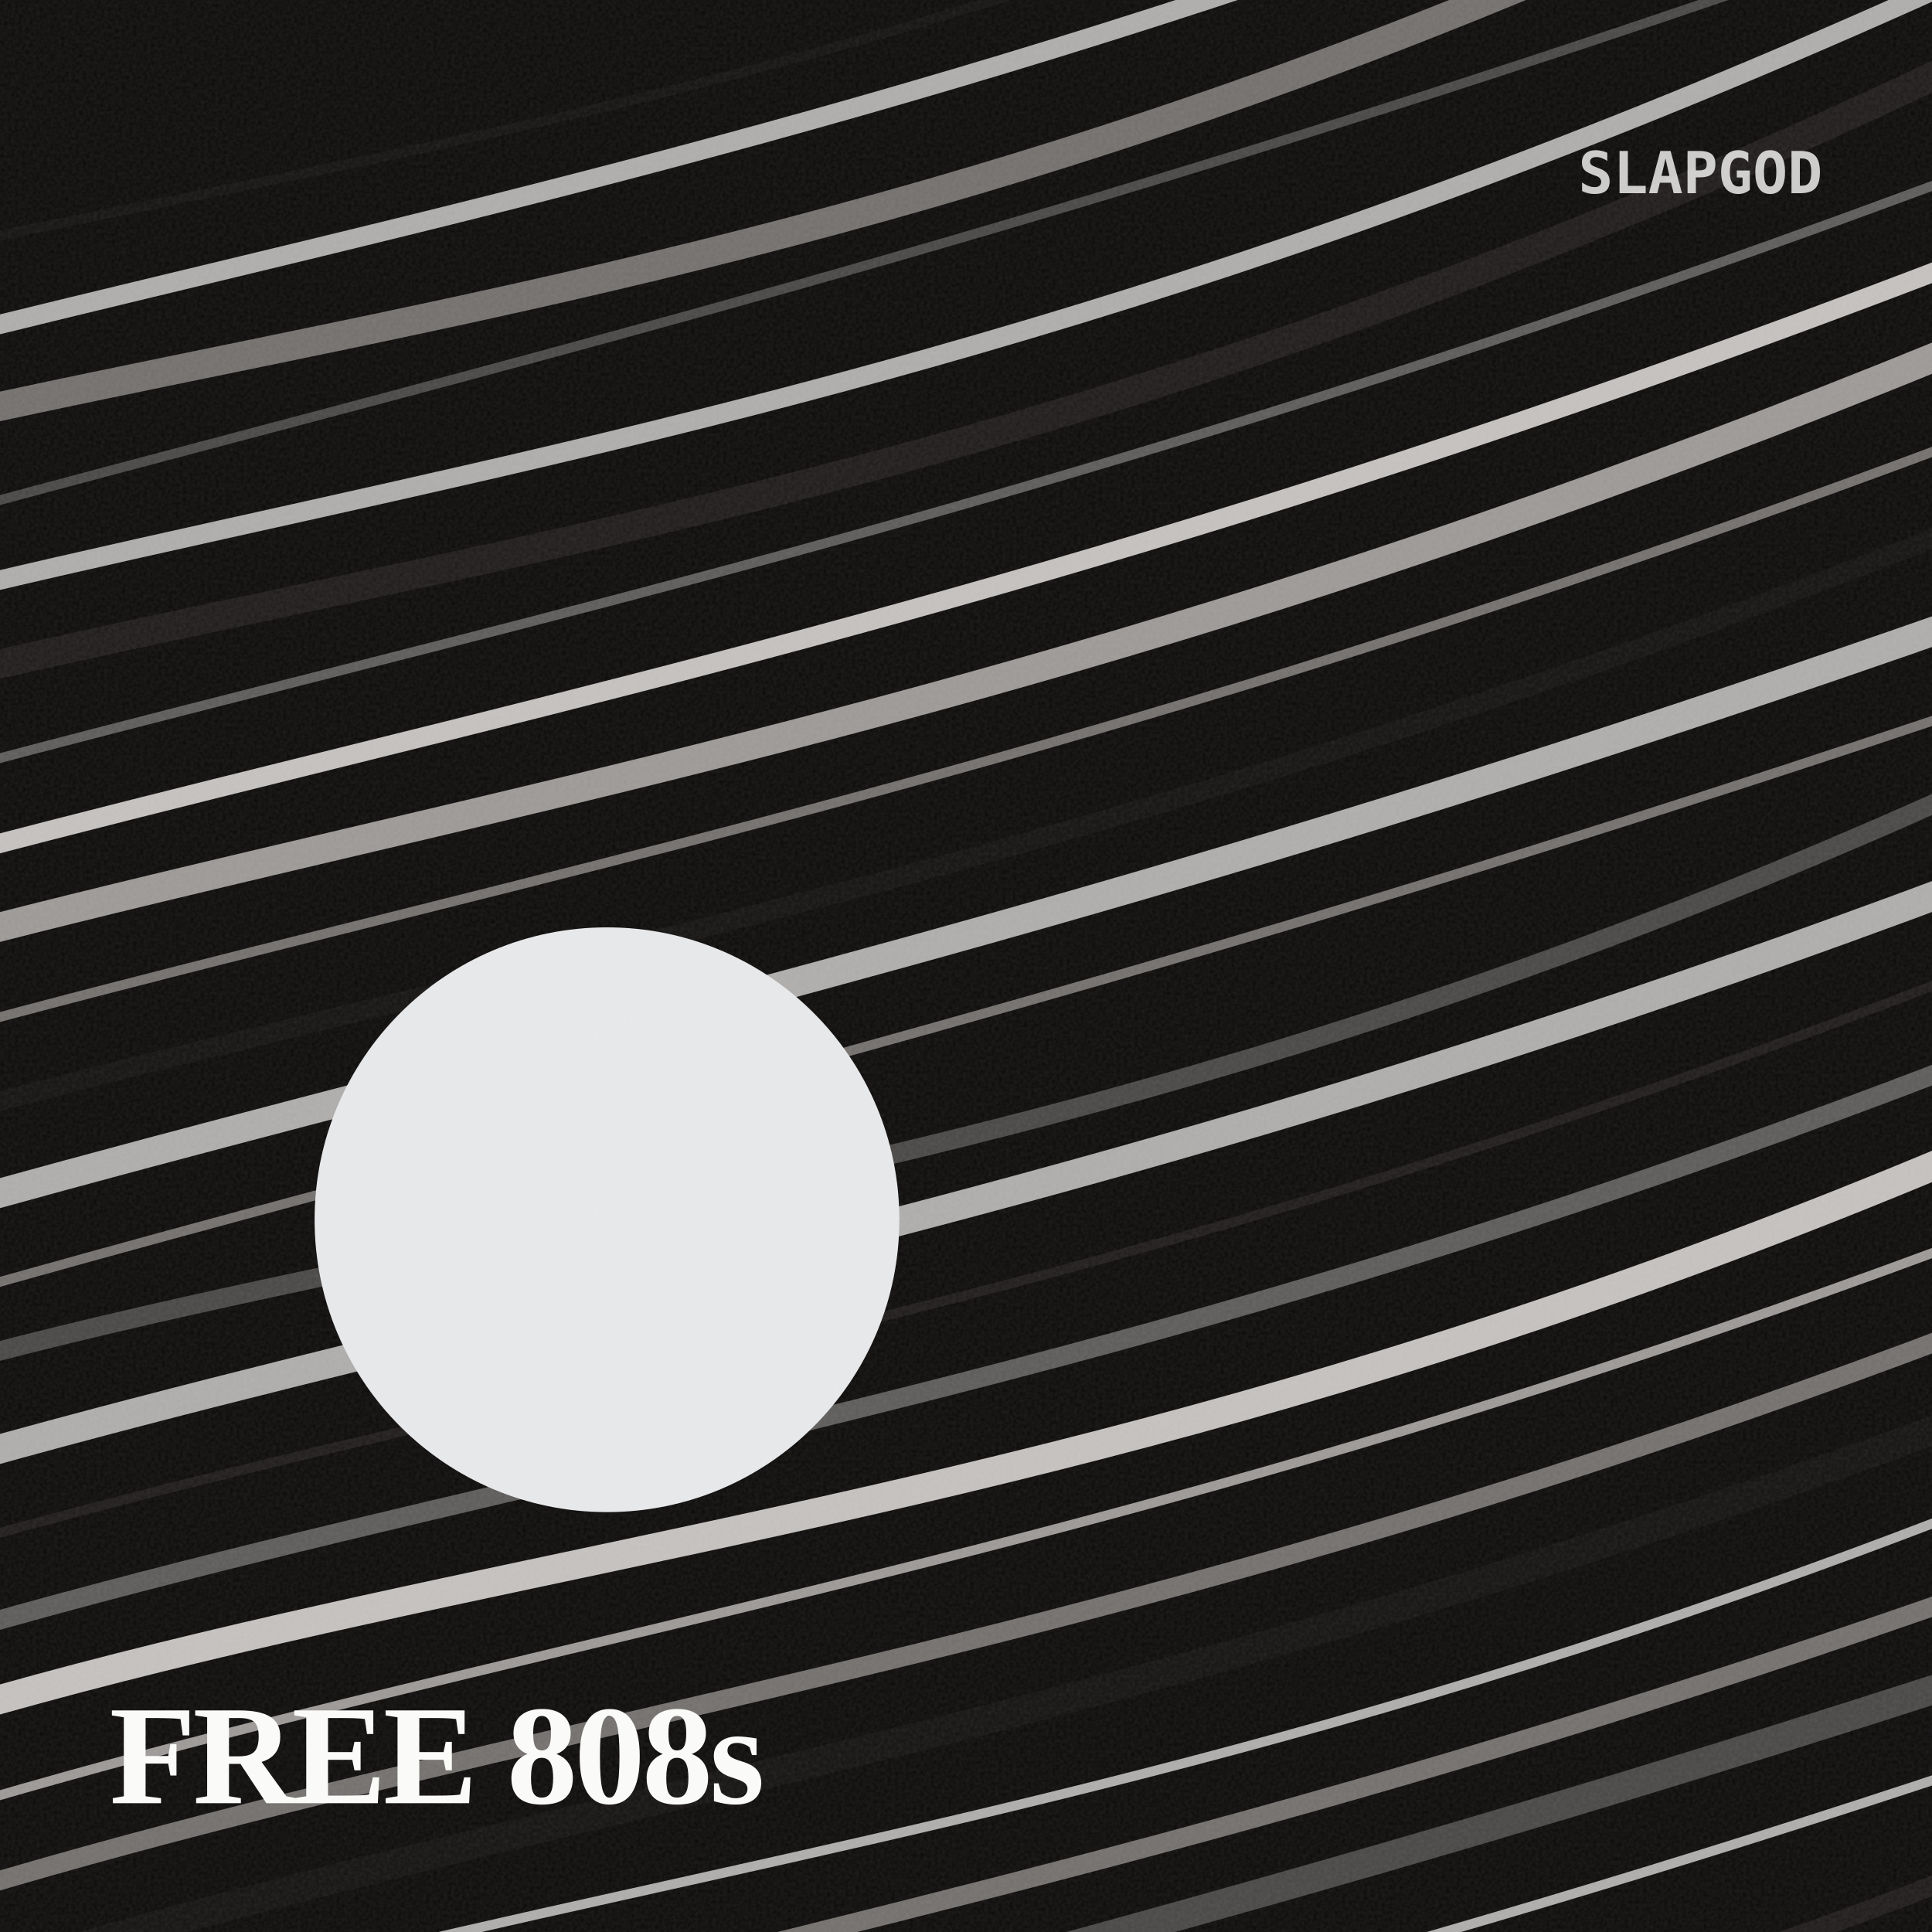
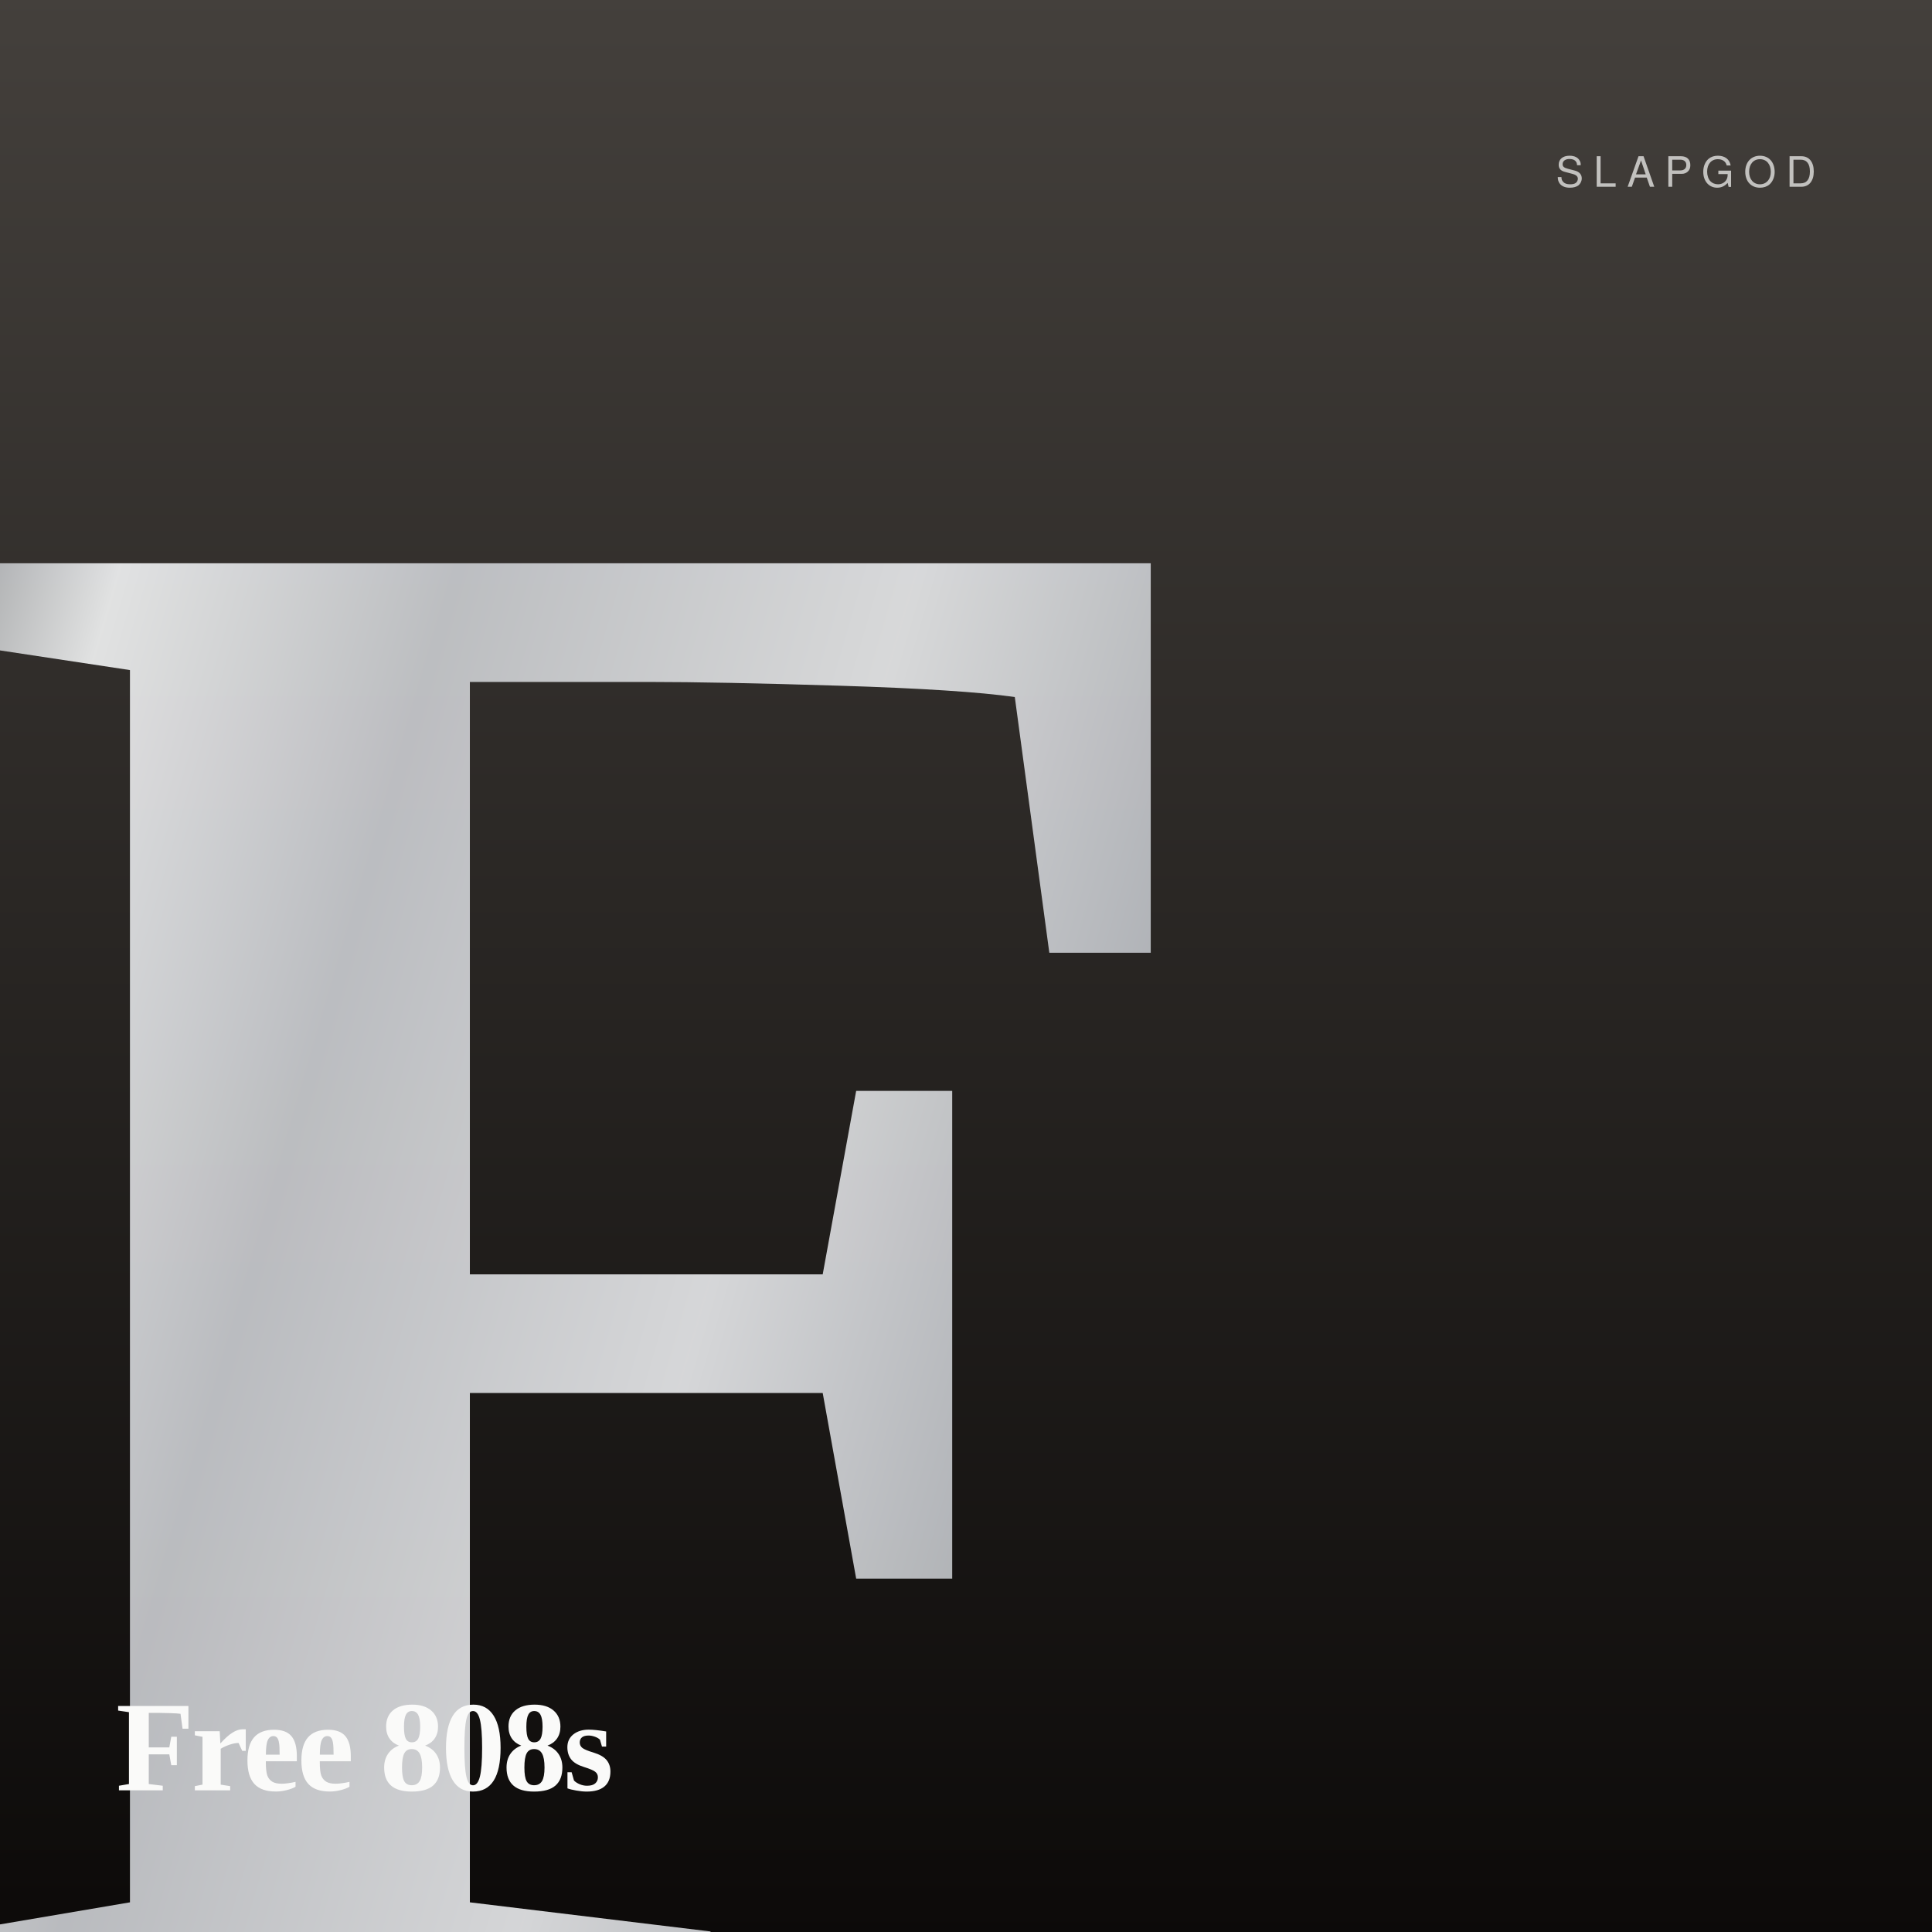
<svg xmlns="http://www.w3.org/2000/svg" viewBox="0 0 600 600" width="600" height="600">
  <defs>
-     <radialGradient id="g1-free808pack" cx="30%" cy="25%" r="85%">
-       <stop offset="0" stop-color="#D6D3D1" stop-opacity=".95" />
-       <stop offset=".45" stop-color="#292524" stop-opacity=".35" />
-       <stop offset="1" stop-color="#0C0A09" stop-opacity="0" />
-     </radialGradient>
-     <linearGradient id="g2-free808pack" x1="0" y1="0" x2="1" y2="1">
-       <stop offset="0" stop-color="#D6D3D1" />
-       <stop offset=".5" stop-color="#292524" />
-       <stop offset="1" stop-color="#E6E7E9" />
+     <linearGradient id="sv-free808pack" x1="0" y1="0" x2="1" y2=".35">
+       <stop offset="0" stop-color="#A8AAAD" />
+       <stop offset=".13" stop-color="#F0F1F2" />
+       <stop offset=".38" stop-color="#C8CACE" />
+       <stop offset=".72" stop-color="#E6E7E9" />
+       <stop offset="1" stop-color="#B9BCC1" />
    </linearGradient>
-     <filter id="grain-free808pack" x="0" y="0" width="100%" height="100%">
-       <feTurbulence type="fractalNoise" baseFrequency=".9" numOctaves="2" stitchTiles="stitch" />
-       <feColorMatrix values="0 0 0 0 1  0 0 0 0 1  0 0 0 0 1  0 0 0 .09 0" />
-     </filter>
-     <filter id="soft-free808pack">
-       <feGaussianBlur stdDeviation="18" />
-     </filter>
+     <linearGradient id="tg-free808pack" x1="0" y1="0" x2="0" y2="1">
+       <stop offset="0" stop-color="#44403C" />
+       <stop offset="1" stop-color="#0C0A09" />
+     </linearGradient>
  </defs>
-   <rect width="600" height="600" fill="#0C0A09" />
-   <rect width="600" height="600" fill="#0C0A09" />
-   <g transform="rotate(-16.3 300 300)">
-     <path d="M-200,-156 C 100,-182.1 300,-103.8 800,-182.1" fill="none" stroke="#D6D3D1" stroke-width="3" stroke-opacity="0.1" />
-     <path d="M-200,-130 C 100,-148.7 300,-92.6 800,-148.7" fill="none" stroke="#292524" stroke-width="-3" stroke-opacity="-0.1" />
-     <path d="M-200,-104 C 100,-140.9 300,-30.2 800,-140.9" fill="none" stroke="#D6D3D1" stroke-width="0" stroke-opacity="-0.3" />
-     <path d="M-200,-78 C 100,-108 300,-18.1 800,-108" fill="none" stroke="#D6D3D1" stroke-width="3" stroke-opacity="0.2" />
-     <path d="M-200,-52 C 100,-75.9 300,-4.3 800,-75.9" fill="none" stroke="#D6D3D1" stroke-width="-3" stroke-opacity="0" />
-     <path d="M-200,-26 C 100,-47.2 300,16.3 800,-47.2" fill="none" stroke="#D6D3D1" stroke-width="0" stroke-opacity="-0.2" />
-     <path d="M-200,0 C 100,-39.6 300,79.3 800,-39.6" fill="none" stroke="#292524" stroke-width="3" stroke-opacity="0.3" />
-     <path d="M-200,26 C 100,3.1 300,71.7 800,3.1" fill="none" stroke="#D6D3D1" stroke-width="6" stroke-opacity="0.8" />
-     <path d="M-200,52 C 100,13 300,130 800,13" fill="none" stroke="#D6D3D1" stroke-width="9" stroke-opacity="0.5" />
-     <path d="M-200,78 C 100,66 300,102.1 800,66" fill="none" stroke="#D6D3D1" stroke-width="3" stroke-opacity="0.3" />
-     <path d="M-200,104 C 100,72.8 300,166.4 800,72.8" fill="none" stroke="#D6D3D1" stroke-width="6" stroke-opacity="0.8" />
-     <path d="M-200,130 C 100,93.8 300,202.3 800,93.8" fill="none" stroke="#292524" stroke-width="9" stroke-opacity="0.6" />
-     <path d="M-200,156 C 100,139.3 300,189.4 800,139.3" fill="none" stroke="#D6D3D1" stroke-width="3" stroke-opacity="0.4" />
-     <path d="M-200,182 C 100,162.5 300,221 800,162.5" fill="none" stroke="#D6D3D1" stroke-width="6" stroke-opacity="0.9" />
-     <path d="M-200,208 C 100,182.8 300,258.4 800,182.8" fill="none" stroke="#D6D3D1" stroke-width="9" stroke-opacity="0.7" />
-     <path d="M-200,234 C 100,215.6 300,270.8 800,215.6" fill="none" stroke="#D6D3D1" stroke-width="3" stroke-opacity="0.5" />
-     <path d="M-200,260 C 100,237.1 300,305.7 800,237.1" fill="none" stroke="#292524" stroke-width="6" stroke-opacity="0.3" />
-     <path d="M-200,286 C 100,272.1 300,313.8 800,272.1" fill="none" stroke="#D6D3D1" stroke-width="9" stroke-opacity="0.8" />
-     <path d="M-200,312 C 100,301.2 300,333.5 800,301.2" fill="none" stroke="#D6D3D1" stroke-width="3" stroke-opacity="0.5" />
-     <path d="M-200,338 C 100,299.5 300,414.9 800,299.5" fill="none" stroke="#D6D3D1" stroke-width="6" stroke-opacity="0.3" />
-     <path d="M-200,364 C 100,342.9 300,406.1 800,342.9" fill="none" stroke="#D6D3D1" stroke-width="9" stroke-opacity="0.8" />
-     <path d="M-200,390 C 100,364.4 300,441.3 800,364.4" fill="none" stroke="#292524" stroke-width="3" stroke-opacity="0.6" />
-     <path d="M-200,416 C 100,390.6 300,466.8 800,390.6" fill="none" stroke="#D6D3D1" stroke-width="6" stroke-opacity="0.4" />
-     <path d="M-200,442 C 100,406.2 300,513.6 800,406.2" fill="none" stroke="#D6D3D1" stroke-width="9" stroke-opacity="0.9" />
-     <path d="M-200,468 C 100,444.4 300,515.1 800,444.4" fill="none" stroke="#D6D3D1" stroke-width="3" stroke-opacity="0.7" />
-     <path d="M-200,494 C 100,467.7 300,546.6 800,467.7" fill="none" stroke="#D6D3D1" stroke-width="6" stroke-opacity="0.5" />
-     <path d="M-200,520 C 100,496.7 300,566.6 800,496.7" fill="none" stroke="#292524" stroke-width="9" stroke-opacity="0.3" />
-     <path d="M-200,546 C 100,514.9 300,608.1 800,514.9" fill="none" stroke="#D6D3D1" stroke-width="3" stroke-opacity="0.8" />
-     <path d="M-200,572 C 100,551.9 300,612.1 800,551.9" fill="none" stroke="#D6D3D1" stroke-width="6" stroke-opacity="0.5" />
-     <path d="M-200,598 C 100,586.7 300,620.6 800,586.7" fill="none" stroke="#D6D3D1" stroke-width="9" stroke-opacity="0.3" />
-     <path d="M-200,624 C 100,609 300,654 800,609" fill="none" stroke="#D6D3D1" stroke-width="3" stroke-opacity="0.8" />
-     <path d="M-200,650 C 100,611.6 300,726.9 800,611.6" fill="none" stroke="#292524" stroke-width="6" stroke-opacity="0.6" />
-     <path d="M-200,676 C 100,637.1 300,753.9 800,637.1" fill="none" stroke="#D6D3D1" stroke-width="9" stroke-opacity="0.4" />
-     <path d="M-200,702 C 100,681.2 300,743.7 800,681.2" fill="none" stroke="#D6D3D1" stroke-width="3" stroke-opacity="0.9" />
-     <path d="M-200,728 C 100,704.5 300,774.9 800,704.5" fill="none" stroke="#D6D3D1" stroke-width="6" stroke-opacity="0.7" />
-     <path d="M-200,754 C 100,715 300,832 800,715" fill="none" stroke="#D6D3D1" stroke-width="9" stroke-opacity="0.5" />
-   </g>
-   <circle cx="188.5" cy="378.8" r="90.8" fill="#E6E7E9" />
-   <rect width="600" height="600" filter="url(#grain-free808pack)" />
-   <g font-family="Georgia, 'Times New Roman', serif" font-weight="700" fill="#FAFAF9">
-     <text x="34" y="560" font-size="44" letter-spacing="-1">FREE 808s</text>
-     <text x="566" y="60" font-size="18" text-anchor="end" fill-opacity=".8" font-family="Menlo, monospace">SLAPGOD</text>
+   <rect width="600" height="600" fill="url(#tg-free808pack)" />
+   <text x="-29" y="624.3" font-family="Georgia, 'Times New Roman', serif" font-weight="700" font-size="686.3" fill="url(#sv-free808pack)" fill-opacity=".92">F</text>
+   <g fill="#FAFAF9">
+     <text x="36" y="556" font-family="Georgia, 'Times New Roman', serif" font-weight="700" font-size="40" letter-spacing="-1">Free 808s</text>
+     <text x="564" y="58" font-family="Helvetica, Arial, sans-serif" font-size="13" letter-spacing="3" text-anchor="end" fill-opacity=".7">SLAPGOD</text>
  </g>
</svg>
